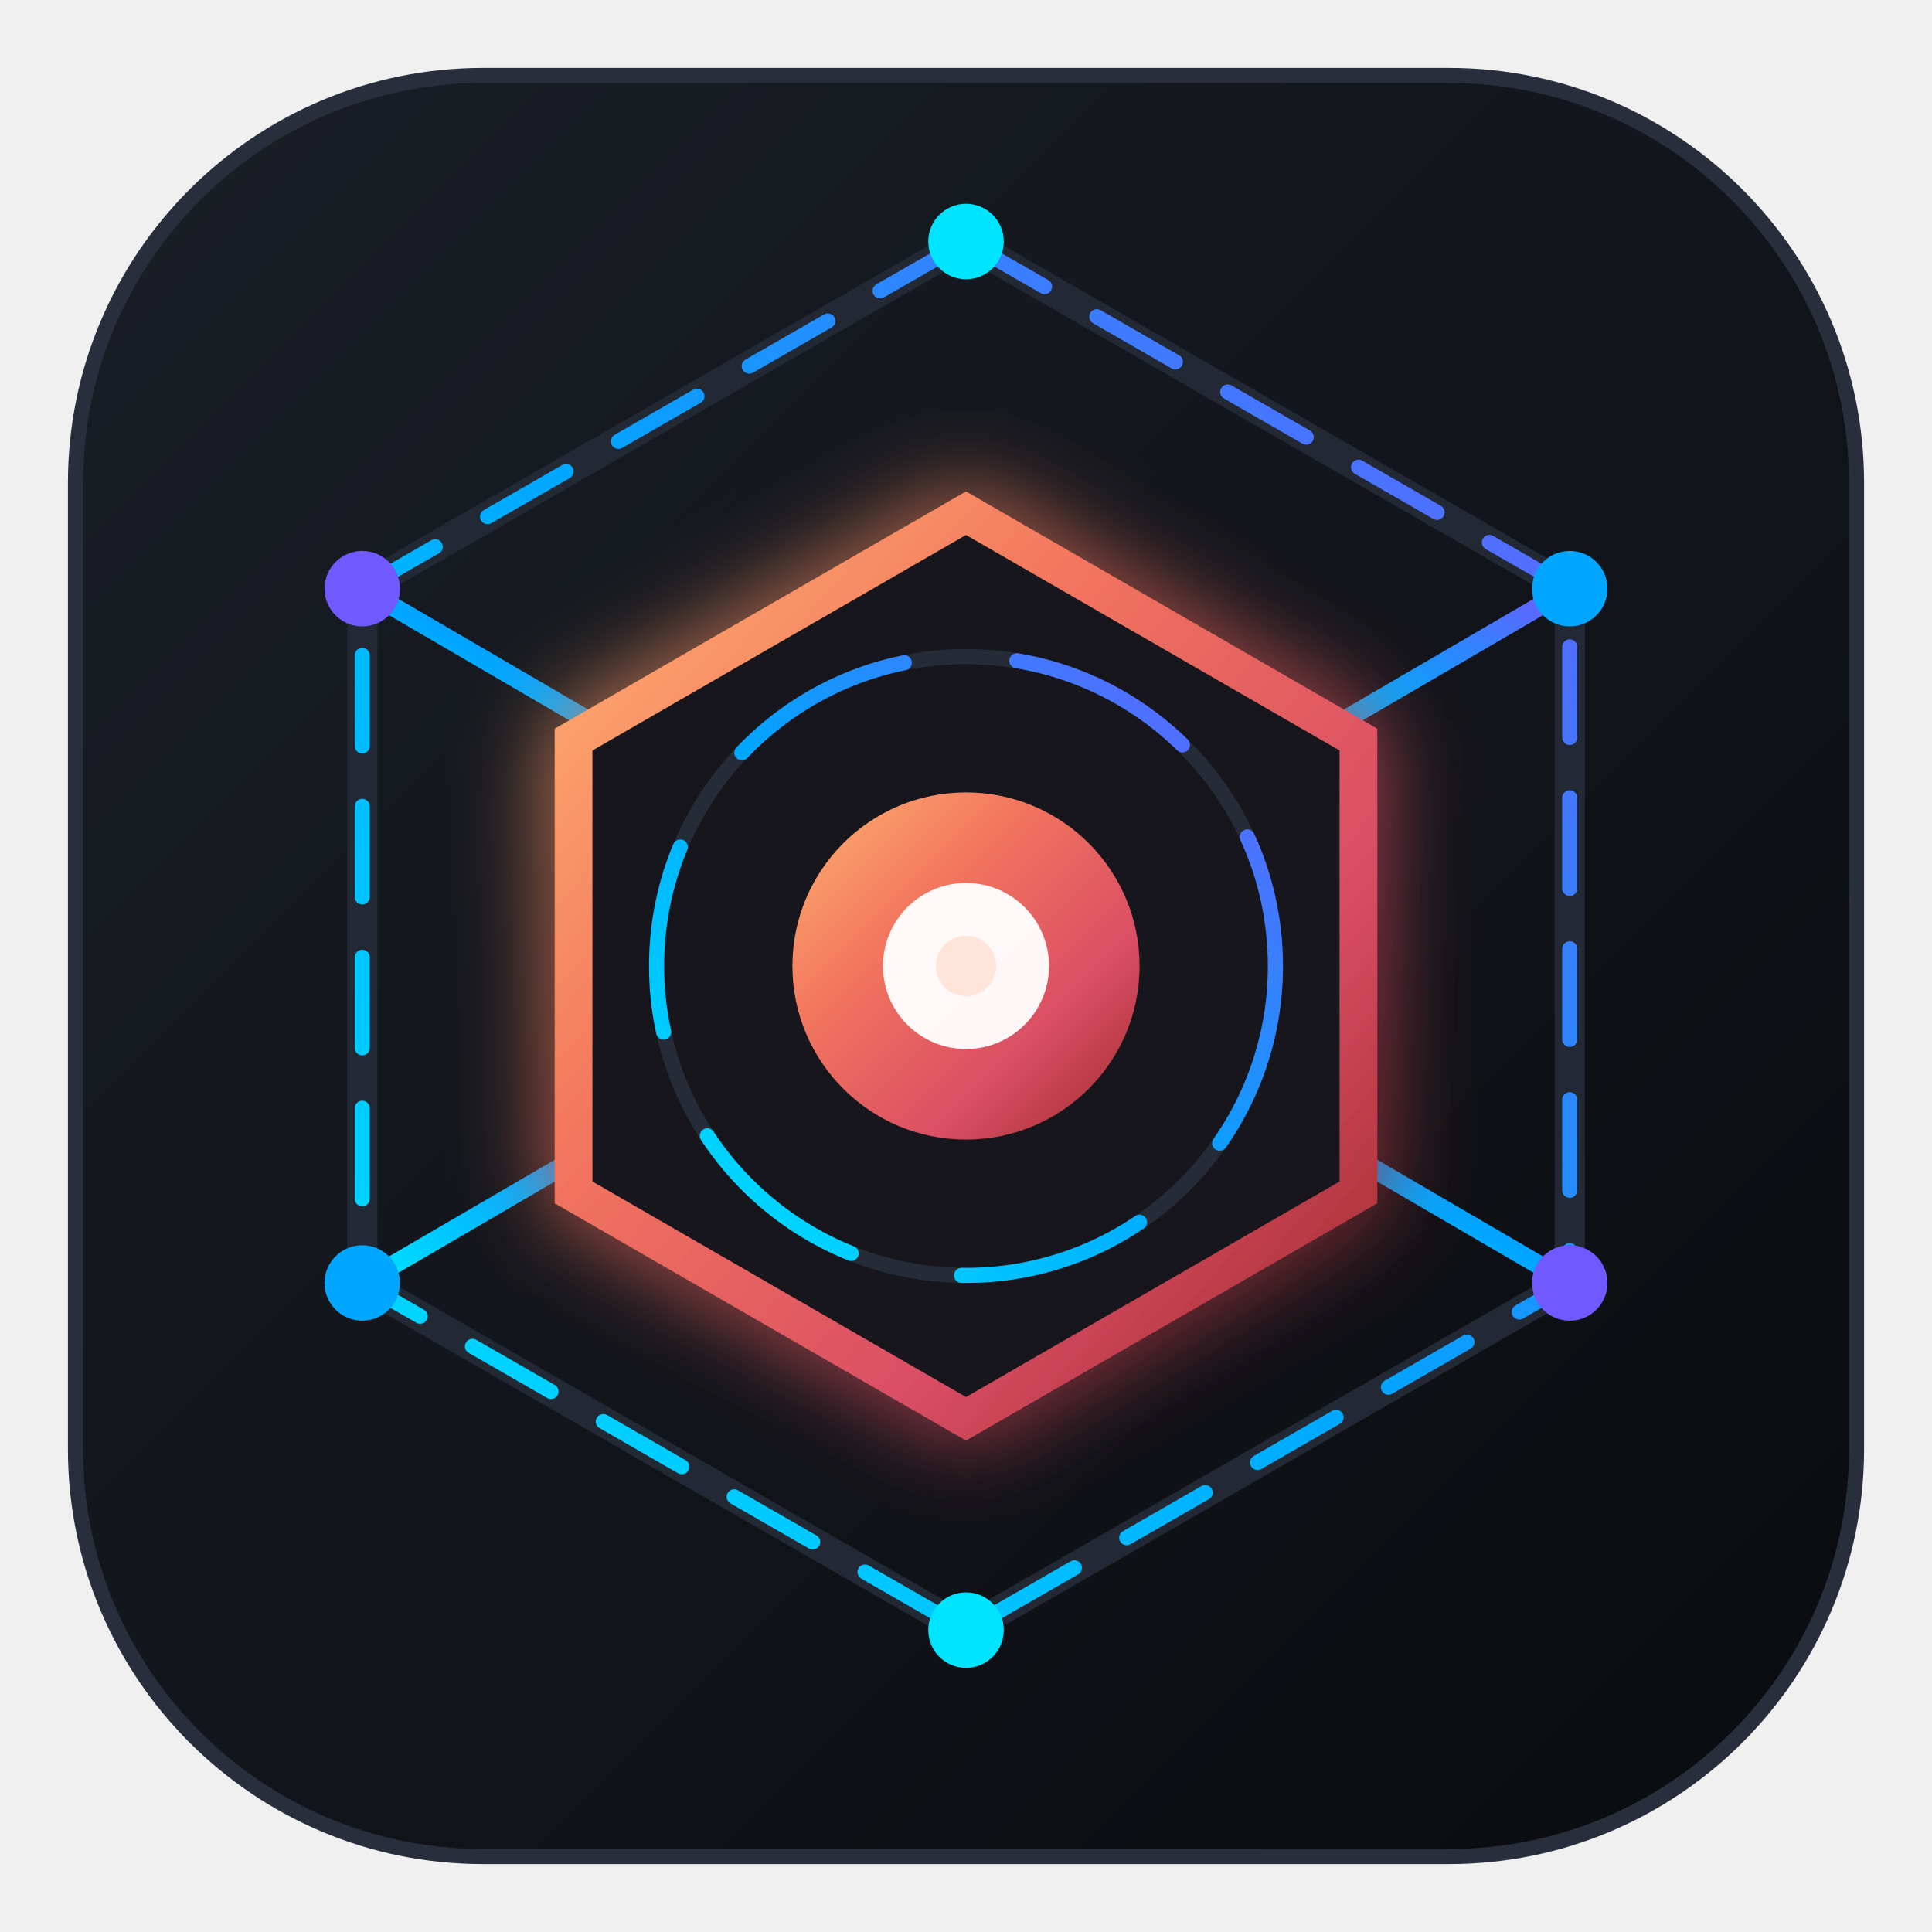
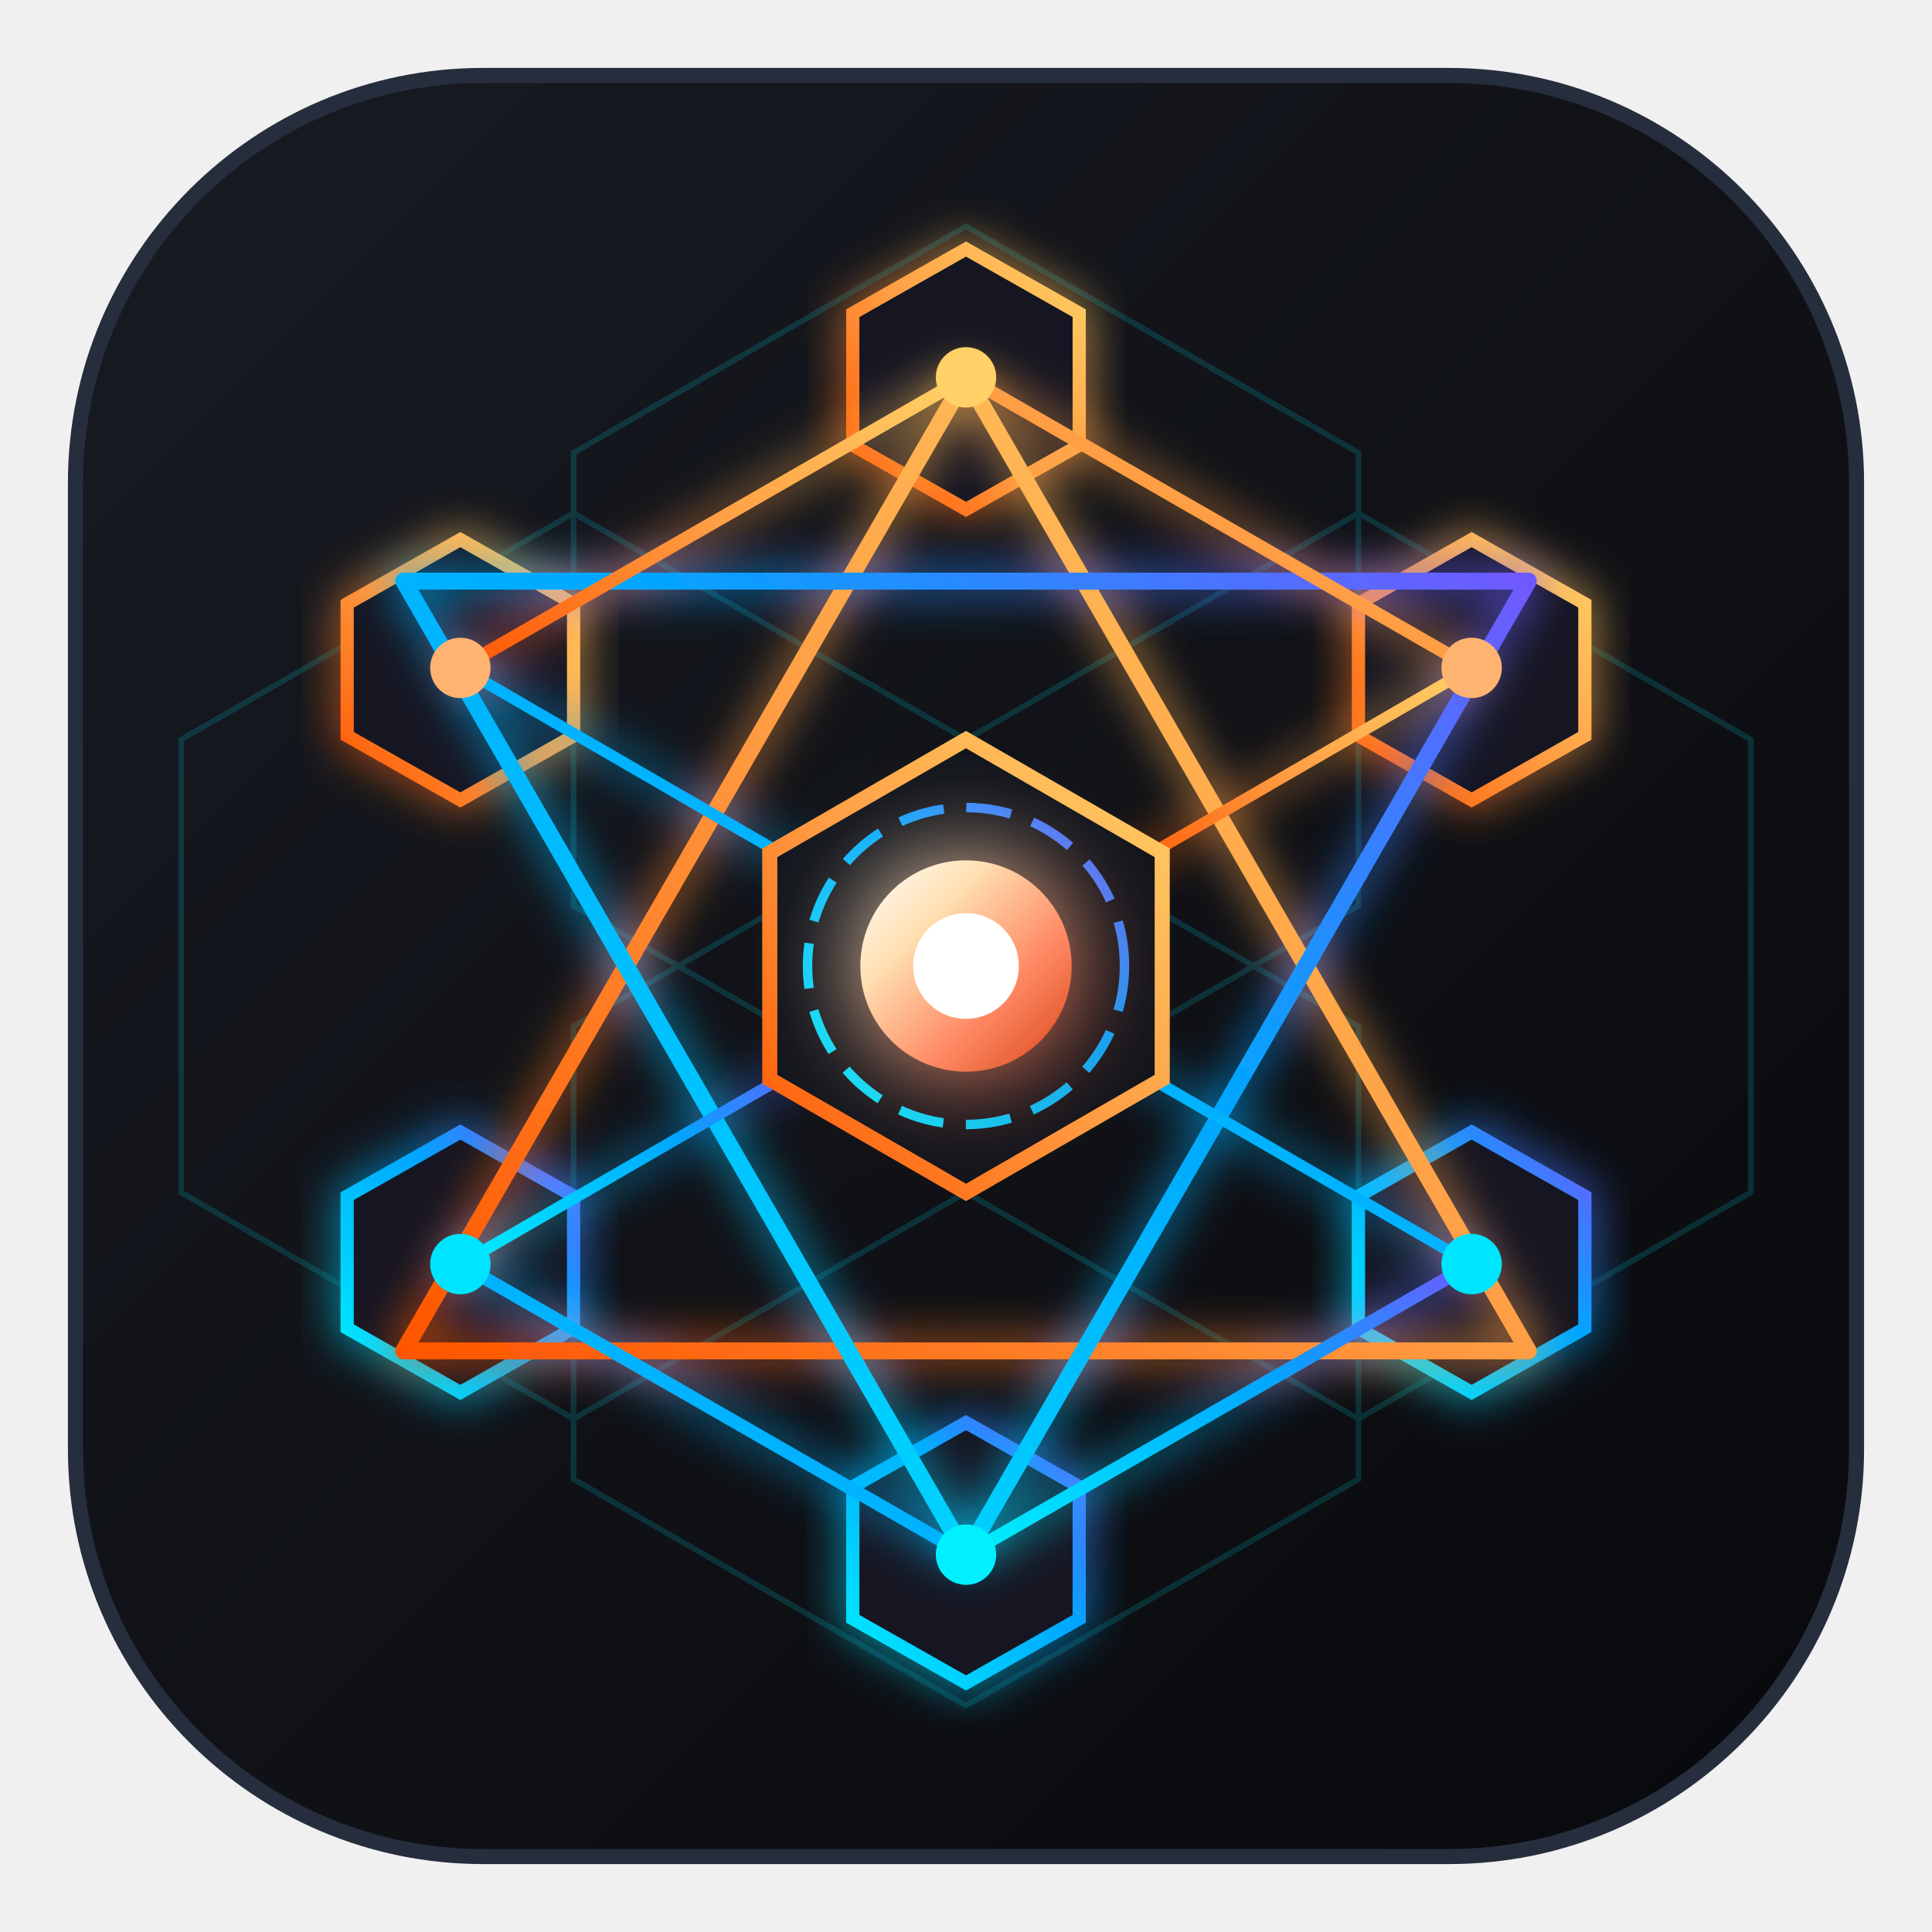
<svg xmlns="http://www.w3.org/2000/svg" viewBox="0 0 512 512" width="512" height="512">
  <defs>
-     <linearGradient id="coreBg" x1="0%" y1="0%" x2="100%" y2="100%">
-       <stop offset="0%" stop-color="#1A1E26" />
-       <stop offset="50%" stop-color="#12151B" />
-       <stop offset="100%" stop-color="#0A0B0E" />
+     <linearGradient id="computeBg" x1="0%" y1="0%" x2="100%" y2="100%">
+       <stop offset="0%" stop-color="#181B23" />
+       <stop offset="50%" stop-color="#101217" />
+       <stop offset="100%" stop-color="#08090C" />
    </linearGradient>
-     <linearGradient id="rustThermal" x1="0%" y1="0%" x2="100%" y2="100%">
-       <stop offset="0%" stop-color="#FFB370" />
-       <stop offset="35%" stop-color="#F2755E" />
-       <stop offset="70%" stop-color="#D94E64" />
-       <stop offset="100%" stop-color="#9E2A2B" />
-     </linearGradient>
-     <linearGradient id="cyanBus" x1="0%" y1="100%" x2="100%" y2="0%">
-       <stop offset="0%" stop-color="#00E5FF" />
-       <stop offset="50%" stop-color="#00A6FF" />
+     <linearGradient id="synapseCyan" x1="0%" y1="100%" x2="100%" y2="0%">
+       <stop offset="0%" stop-color="#00F0FF" />
+       <stop offset="60%" stop-color="#00A6FF" />
      <stop offset="100%" stop-color="#7059FF" />
    </linearGradient>
-     <filter id="coreAura" x="-30%" y="-30%" width="160%" height="160%">
-       <feGaussianBlur stdDeviation="12" result="blur" />
+     <linearGradient id="synapseAmber" x1="0%" y1="100%" x2="100%" y2="0%">
+       <stop offset="0%" stop-color="#FF5500" />
+       <stop offset="50%" stop-color="#FF9E44" />
+       <stop offset="100%" stop-color="#FFD166" />
+     </linearGradient>
+     <linearGradient id="corePlasma" x1="0%" y1="0%" x2="100%" y2="100%">
+       <stop offset="0%" stop-color="#FFFFFF" />
+       <stop offset="30%" stop-color="#FFE0B2" />
+       <stop offset="65%" stop-color="#FF8A65" />
+       <stop offset="100%" stop-color="#D84315" />
+     </linearGradient>
+     <filter id="latticeGlow" x="-20%" y="-20%" width="140%" height="140%">
+       <feGaussianBlur stdDeviation="6" result="blur" />
+       <feMerge>
+         <feMergeNode in="blur" />
+         <feMergeNode in="SourceGraphic" />
+       </feMerge>
+     </filter>
+     <filter id="coreGlow" x="-50%" y="-50%" width="200%" height="200%">
+       <feGaussianBlur stdDeviation="14" result="blur" />
      <feMerge>
        <feMergeNode in="blur" />
        <feMergeNode in="SourceGraphic" />
      </feMerge>
    </filter>
  </defs>
-   <rect x="20" y="20" width="472" height="472" rx="108" fill="url(#coreBg)" stroke="#282E3B" stroke-width="4" />
-   <polygon points="256,64 416,156 416,340 256,432 96,340 96,156" fill="none" stroke="#222834" stroke-width="8" />
-   <polygon points="256,64 416,156 416,340 256,432 96,340 96,156" fill="none" stroke="url(#cyanBus)" stroke-width="4" stroke-dasharray="24 16" stroke-linecap="round" />
-   <line x1="256" y1="64" x2="256" y2="176" stroke="url(#cyanBus)" stroke-width="5" stroke-linecap="round" />
-   <line x1="256" y1="432" x2="256" y2="320" stroke="url(#cyanBus)" stroke-width="5" stroke-linecap="round" />
-   <line x1="96" y1="156" x2="192" y2="212" stroke="url(#cyanBus)" stroke-width="5" stroke-linecap="round" />
-   <line x1="416" y1="156" x2="320" y2="212" stroke="url(#cyanBus)" stroke-width="5" stroke-linecap="round" />
-   <line x1="96" y1="340" x2="192" y2="284" stroke="url(#cyanBus)" stroke-width="5" stroke-linecap="round" />
-   <line x1="416" y1="340" x2="320" y2="284" stroke="url(#cyanBus)" stroke-width="5" stroke-linecap="round" />
-   <circle cx="256" cy="64" r="10" fill="#00E5FF" />
-   <circle cx="416" cy="156" r="10" fill="#00A6FF" />
-   <circle cx="416" cy="340" r="10" fill="#7059FF" />
-   <circle cx="256" cy="432" r="10" fill="#00E5FF" />
-   <circle cx="96" cy="340" r="10" fill="#00A6FF" />
-   <circle cx="96" cy="156" r="10" fill="#7059FF" />
-   <polygon points="256,136 360,196 360,316 256,376 152,316 152,196" fill="#14171E" stroke="url(#rustThermal)" stroke-width="10" filter="url(#coreAura)" />
-   <circle cx="256" cy="256" r="82" fill="none" stroke="#252C38" stroke-width="4" />
-   <circle cx="256" cy="256" r="82" fill="none" stroke="url(#cyanBus)" stroke-width="4" stroke-dasharray="50 30" stroke-linecap="round" />
-   <circle cx="256" cy="256" r="46" fill="url(#rustThermal)" />
-   <circle cx="256" cy="256" r="22" fill="#FFFFFF" opacity="0.95" />
-   <circle cx="256" cy="256" r="8" fill="#FFE5D9" />
+   <rect x="20" y="20" width="472" height="472" rx="108" fill="url(#computeBg)" stroke="#262D3D" stroke-width="4" />
+   <g opacity="0.15" stroke="#00F0FF" stroke-width="1.5" fill="none">
+     <polygon points="256,60 360,120 360,240 256,300 152,240 152,120" />
+     <polygon points="256,212 360,272 360,392 256,452 152,392 152,272" />
+     <polygon points="152,136 256,196 256,316 152,376 48,316 48,196" />
+     <polygon points="360,136 464,196 464,316 360,376 256,316 256,196" />
+   </g>
+   <polygon points="256,66 286,83 286,118 256,135 226,118 226,83" fill="#141822" stroke="url(#synapseAmber)" stroke-width="3.5" filter="url(#latticeGlow)" />
+   <polygon points="390,143 420,160 420,195 390,212 360,195 360,160" fill="#141822" stroke="url(#synapseAmber)" stroke-width="3.5" filter="url(#latticeGlow)" />
+   <polygon points="390,300 420,317 420,352 390,369 360,352 360,317" fill="#141822" stroke="url(#synapseCyan)" stroke-width="3.5" filter="url(#latticeGlow)" />
+   <polygon points="256,377 286,394 286,429 256,446 226,429 226,394" fill="#141822" stroke="url(#synapseCyan)" stroke-width="3.5" filter="url(#latticeGlow)" />
+   <polygon points="122,300 152,317 152,352 122,369 92,352 92,317" fill="#141822" stroke="url(#synapseCyan)" stroke-width="3.5" filter="url(#latticeGlow)" />
+   <polygon points="122,143 152,160 152,195 122,212 92,195 92,160" fill="#141822" stroke="url(#synapseAmber)" stroke-width="3.5" filter="url(#latticeGlow)" />
+   <g filter="url(#latticeGlow)">
+     <polygon points="256,100 405,358 107,358" fill="none" stroke="url(#synapseAmber)" stroke-width="4.5" stroke-linejoin="round" />
+     <polygon points="256,412 107,154 405,154" fill="none" stroke="url(#synapseCyan)" stroke-width="4.5" stroke-linejoin="round" />
+     <line x1="256" y1="100" x2="390" y2="177" stroke="url(#synapseAmber)" stroke-width="3.5" />
+     <line x1="390" y1="177" x2="390" y2="335" stroke="url(#synapseAmber)" stroke-width="3.5" />
+     <line x1="390" y1="335" x2="256" y2="412" stroke="url(#synapseCyan)" stroke-width="3.5" />
+     <line x1="256" y1="412" x2="122" y2="335" stroke="url(#synapseCyan)" stroke-width="3.5" />
+     <line x1="122" y1="335" x2="122" y2="177" stroke="url(#synapseCyan)" stroke-width="3.5" />
+     <line x1="122" y1="177" x2="256" y2="100" stroke="url(#synapseAmber)" stroke-width="3.5" />
+     <line x1="256" y1="100" x2="256" y2="210" stroke="url(#synapseAmber)" stroke-width="3" />
+     <line x1="390" y1="177" x2="295" y2="232" stroke="url(#synapseAmber)" stroke-width="3" />
+     <line x1="390" y1="335" x2="295" y2="280" stroke="url(#synapseCyan)" stroke-width="3" />
+     <line x1="256" y1="412" x2="256" y2="302" stroke="url(#synapseCyan)" stroke-width="3" />
+     <line x1="122" y1="335" x2="217" y2="280" stroke="url(#synapseCyan)" stroke-width="3" />
+     <line x1="122" y1="177" x2="217" y2="232" stroke="url(#synapseCyan)" stroke-width="3" />
+   </g>
+   <circle cx="256" cy="100" r="8" fill="#FFD166" />
+   <circle cx="390" cy="177" r="8" fill="#FFB370" />
+   <circle cx="390" cy="335" r="8" fill="#00E5FF" />
+   <circle cx="256" cy="412" r="8" fill="#00F0FF" />
+   <circle cx="122" cy="335" r="8" fill="#00E5FF" />
+   <circle cx="122" cy="177" r="8" fill="#FFB370" />
+   <polygon points="256,196 308,226 308,286 256,316 204,286 204,226" fill="#11141C" stroke="url(#synapseAmber)" stroke-width="4" />
+   <circle cx="256" cy="256" r="42" fill="none" stroke="url(#synapseCyan)" stroke-width="2.5" stroke-dasharray="12 6" />
+   <circle cx="256" cy="256" r="28" fill="url(#corePlasma)" filter="url(#coreGlow)" />
+   <circle cx="256" cy="256" r="14" fill="#FFFFFF" />
</svg>
